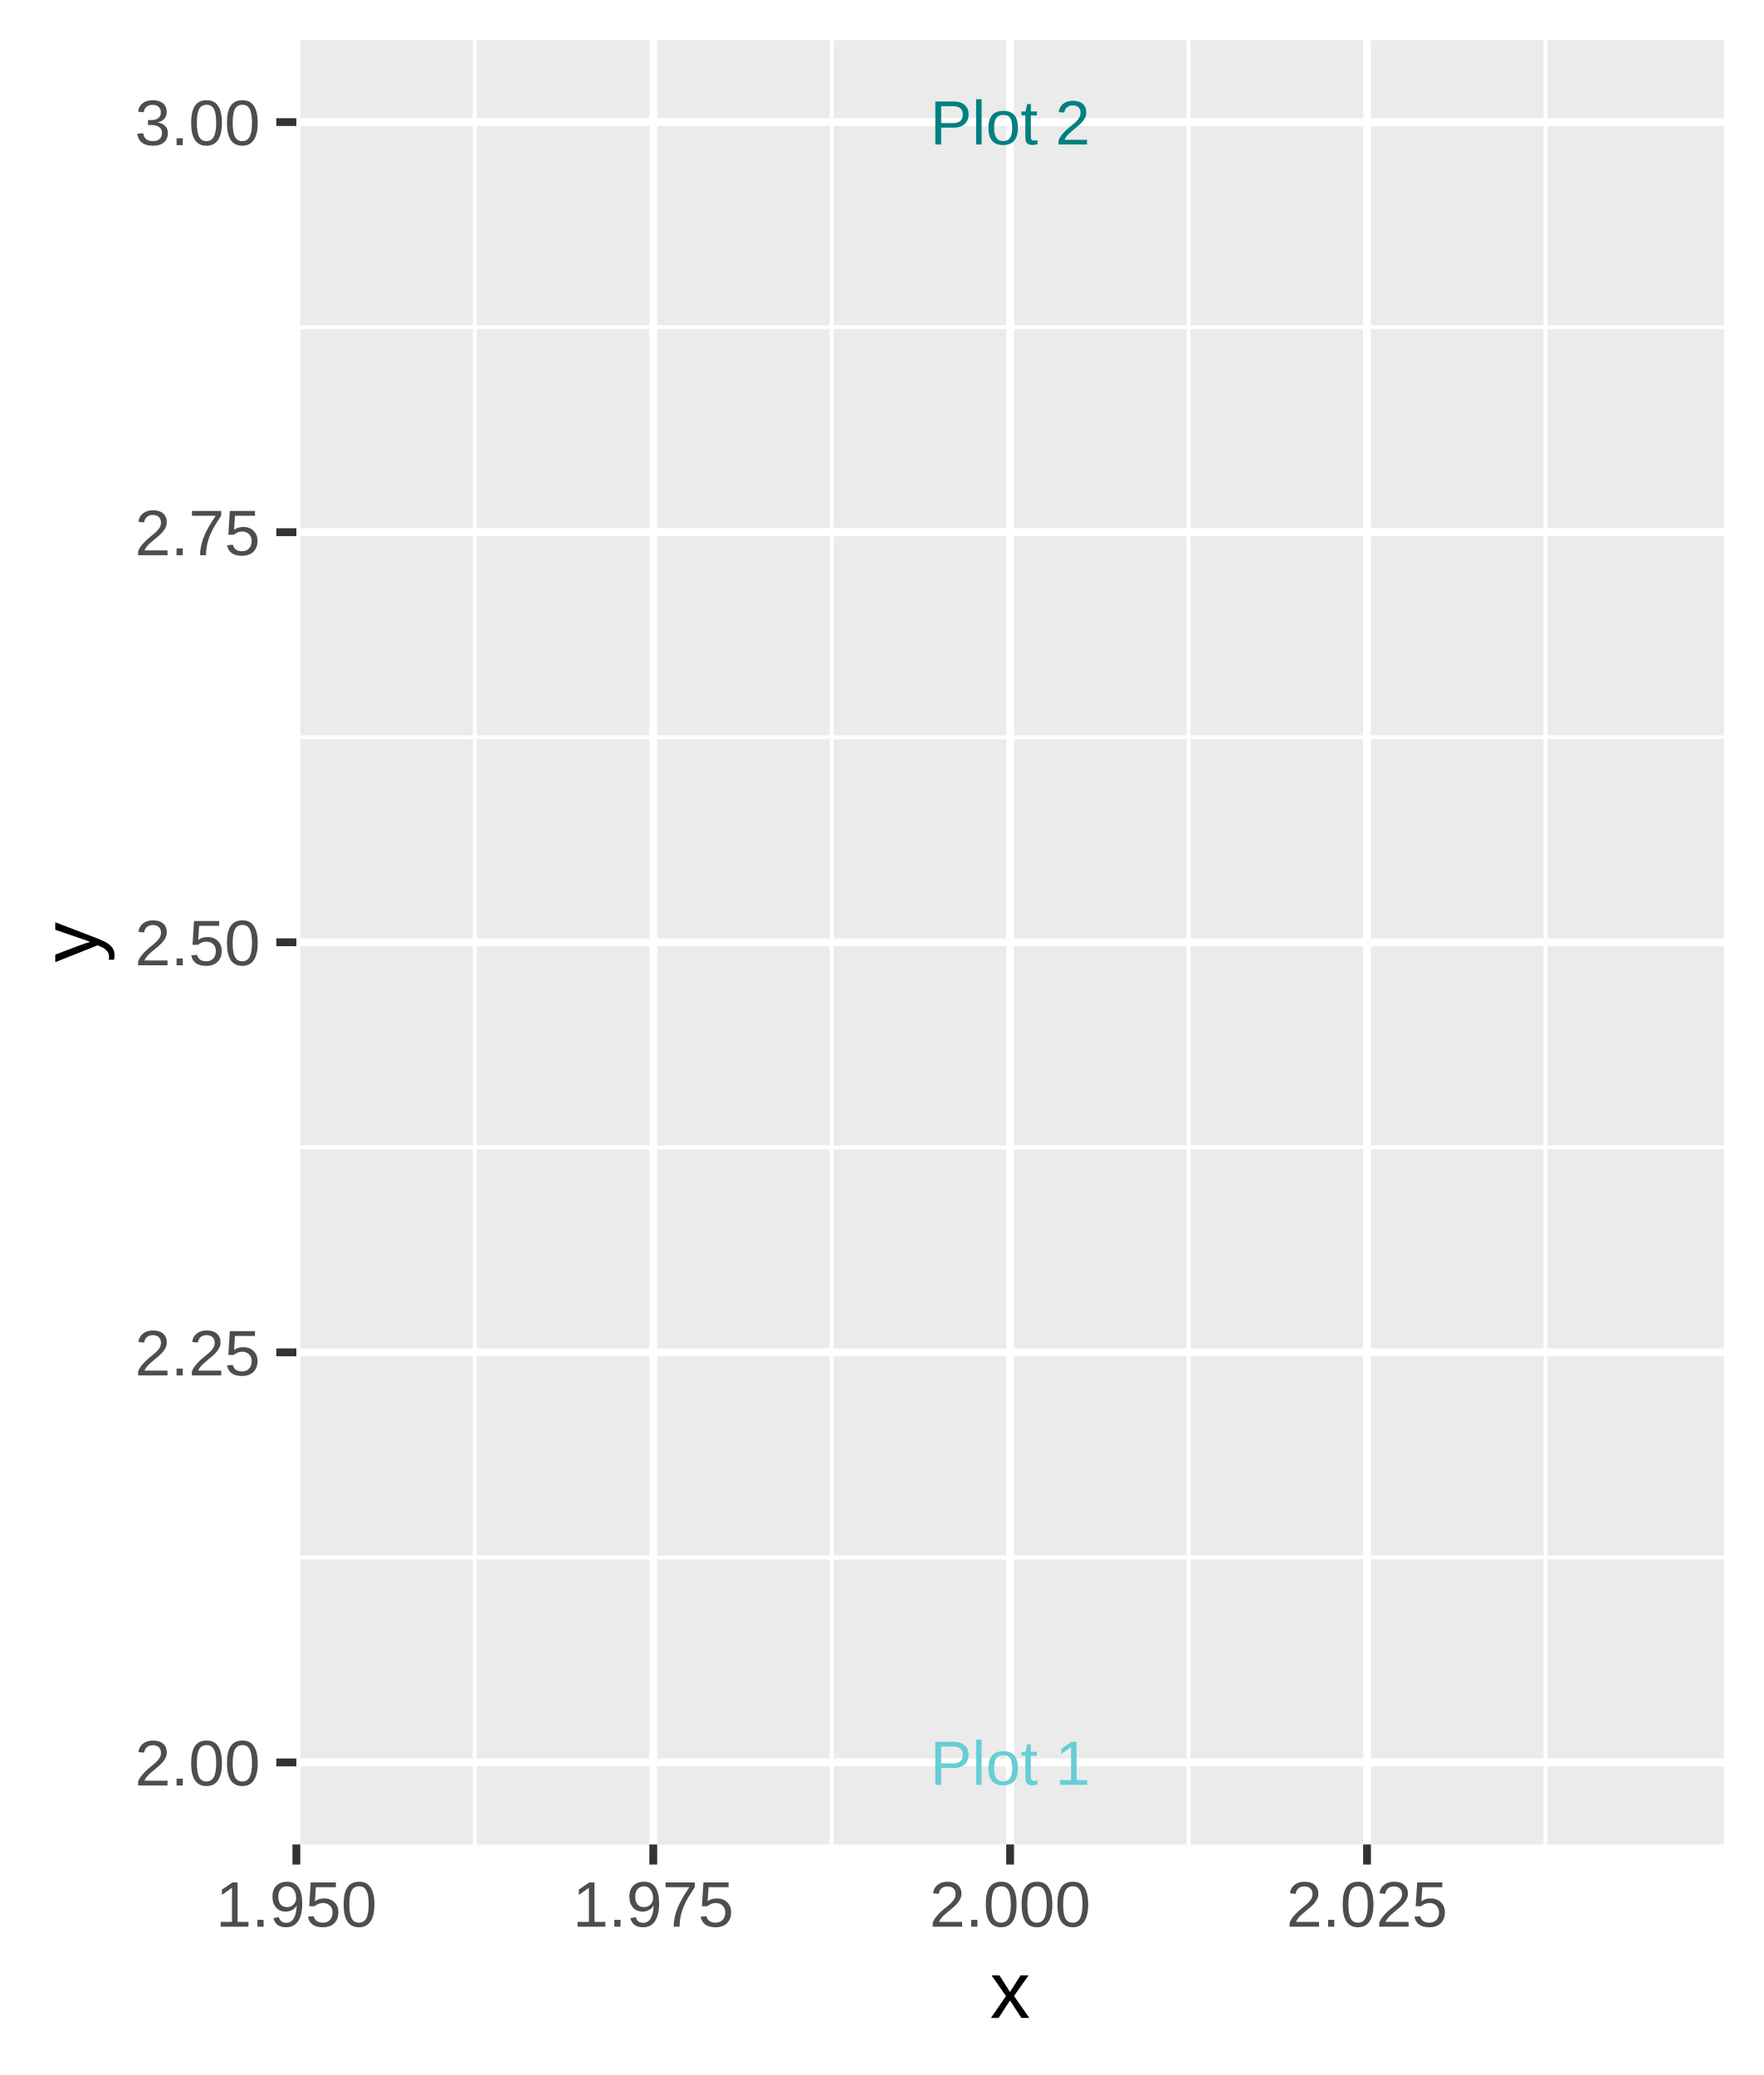
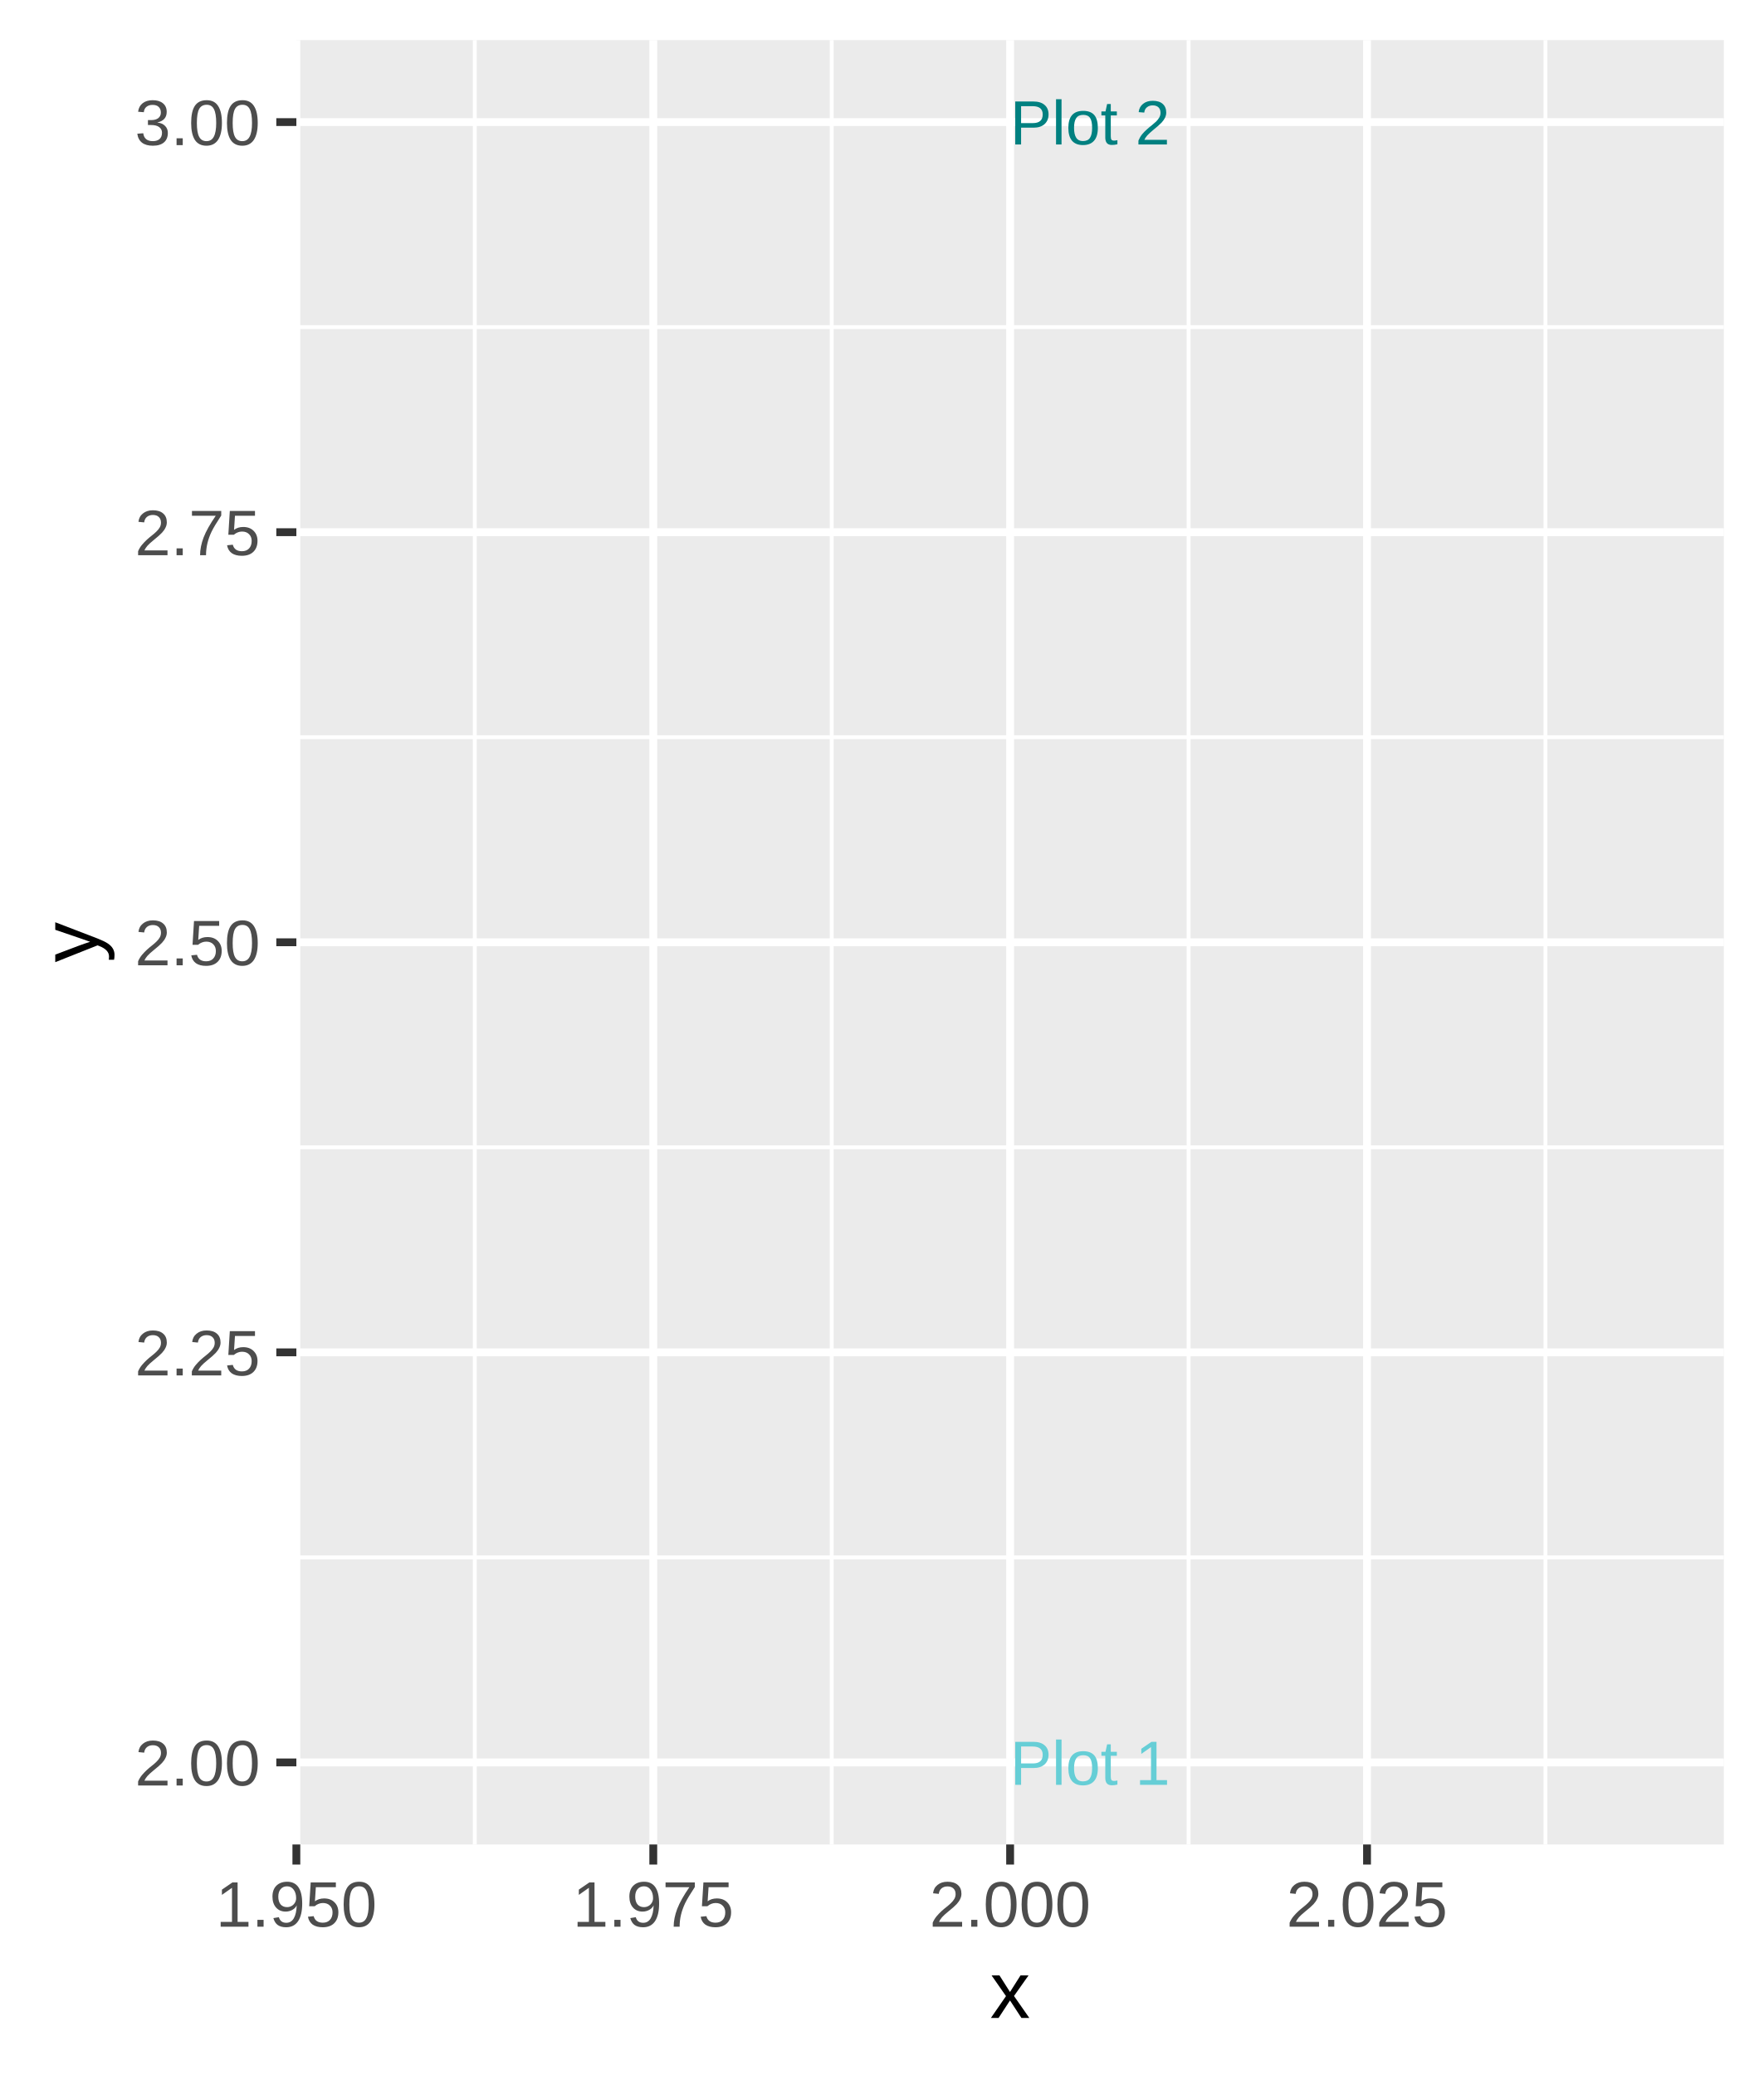
<svg xmlns="http://www.w3.org/2000/svg" class="svglite" width="240.94pt" height="283.46pt" viewBox="0 0 240.94 283.46">
  <defs>
    <style type="text/css">
    .svglite line, .svglite polyline, .svglite polygon, .svglite path, .svglite rect, .svglite circle {
      fill: none;
      stroke: #000000;
      stroke-linecap: round;
      stroke-linejoin: round;
      stroke-miterlimit: 10.00;
    }
    .svglite text {
      white-space: pre;
    }
  </style>
  </defs>
  <rect width="100%" height="100%" style="stroke: none; fill: #FFFFFF;" />
  <defs>
    <clipPath id="cpMC4wMHwyNDAuOTR8MC4wMHwyODMuNDY=">
      <rect x="0.00" y="0.00" width="240.94" height="283.46" />
    </clipPath>
  </defs>
  <g clip-path="url(#cpMC4wMHwyNDAuOTR8MC4wMHwyODMuNDY=)">
    <rect x="0.00" y="0.00" width="240.94" height="283.46" style="stroke-width: 1.07; stroke: #FFFFFF; fill: #FFFFFF;" />
  </g>
  <defs>
    <clipPath id="cpNDAuNDh8MjM1LjQ3fDUuNDh8MjUxLjk3">
      <rect x="40.48" y="5.48" width="194.98" height="246.49" />
    </clipPath>
  </defs>
  <g clip-path="url(#cpNDAuNDh8MjM1LjQ3fDUuNDh8MjUxLjk3)">
    <rect x="40.48" y="5.48" width="194.98" height="246.49" style="stroke-width: 1.07; stroke: none; fill: #EBEBEB;" />
    <polyline points="40.48,212.75 235.47,212.75 " style="stroke-width: 0.53; stroke: #FFFFFF; stroke-linecap: butt;" />
    <polyline points="40.48,156.73 235.47,156.73 " style="stroke-width: 0.53; stroke: #FFFFFF; stroke-linecap: butt;" />
    <polyline points="40.48,100.71 235.47,100.71 " style="stroke-width: 0.53; stroke: #FFFFFF; stroke-linecap: butt;" />
    <polyline points="40.48,44.69 235.47,44.69 " style="stroke-width: 0.53; stroke: #FFFFFF; stroke-linecap: butt;" />
    <polyline points="64.85,251.97 64.85,5.48 " style="stroke-width: 0.53; stroke: #FFFFFF; stroke-linecap: butt;" />
    <polyline points="113.60,251.97 113.60,5.48 " style="stroke-width: 0.53; stroke: #FFFFFF; stroke-linecap: butt;" />
    <polyline points="162.35,251.97 162.35,5.48 " style="stroke-width: 0.53; stroke: #FFFFFF; stroke-linecap: butt;" />
    <polyline points="211.09,251.97 211.09,5.48 " style="stroke-width: 0.53; stroke: #FFFFFF; stroke-linecap: butt;" />
    <polyline points="40.48,240.76 235.47,240.76 " style="stroke-width: 1.07; stroke: #FFFFFF; stroke-linecap: butt;" />
    <polyline points="40.48,184.74 235.47,184.74 " style="stroke-width: 1.07; stroke: #FFFFFF; stroke-linecap: butt;" />
    <polyline points="40.48,128.72 235.47,128.72 " style="stroke-width: 1.07; stroke: #FFFFFF; stroke-linecap: butt;" />
    <polyline points="40.48,72.70 235.47,72.70 " style="stroke-width: 1.07; stroke: #FFFFFF; stroke-linecap: butt;" />
    <polyline points="40.48,16.68 235.47,16.68 " style="stroke-width: 1.07; stroke: #FFFFFF; stroke-linecap: butt;" />
    <polyline points="40.48,251.97 40.48,5.48 " style="stroke-width: 1.07; stroke: #FFFFFF; stroke-linecap: butt;" />
    <polyline points="89.23,251.97 89.23,5.48 " style="stroke-width: 1.07; stroke: #FFFFFF; stroke-linecap: butt;" />
    <polyline points="137.97,251.97 137.97,5.48 " style="stroke-width: 1.07; stroke: #FFFFFF; stroke-linecap: butt;" />
    <polyline points="186.72,251.97 186.72,5.48 " style="stroke-width: 1.07; stroke: #FFFFFF; stroke-linecap: butt;" />
-     <text x="137.97" y="243.82" text-anchor="middle" style="font-size: 8.54px;fill: #66CED6; font-family: &quot;Arial&quot;;" textLength="21.81px" lengthAdjust="spacingAndGlyphs">Plot 1</text>
-     <text x="137.97" y="19.74" text-anchor="middle" style="font-size: 8.54px;fill: #008080; font-family: &quot;Arial&quot;;" textLength="21.81px" lengthAdjust="spacingAndGlyphs">Plot 2</text>
+     <text x="137.97" y="243.82" style="font-size: 8.54px;fill: #66CED6; font-family: &quot;Arial&quot;;" textLength="21.81px" lengthAdjust="spacingAndGlyphs">Plot 1</text>
+     <text x="137.97" y="19.74" style="font-size: 8.54px;fill: #008080; font-family: &quot;Arial&quot;;" textLength="21.81px" lengthAdjust="spacingAndGlyphs">Plot 2</text>
  </g>
  <g clip-path="url(#cpMC4wMHwyNDAuOTR8MC4wMHwyODMuNDY=)">
    <text x="35.55" y="243.91" text-anchor="end" style="font-size: 8.80px;fill: #4D4D4D; font-family: &quot;Arial&quot;;" textLength="17.14px" lengthAdjust="spacingAndGlyphs">2.00</text>
    <text x="35.55" y="187.89" text-anchor="end" style="font-size: 8.80px;fill: #4D4D4D; font-family: &quot;Arial&quot;;" textLength="17.14px" lengthAdjust="spacingAndGlyphs">2.25</text>
    <text x="35.55" y="131.87" text-anchor="end" style="font-size: 8.80px;fill: #4D4D4D; font-family: &quot;Arial&quot;;" textLength="17.14px" lengthAdjust="spacingAndGlyphs">2.50</text>
    <text x="35.55" y="75.85" text-anchor="end" style="font-size: 8.80px;fill: #4D4D4D; font-family: &quot;Arial&quot;;" textLength="17.14px" lengthAdjust="spacingAndGlyphs">2.75</text>
    <text x="35.55" y="19.83" text-anchor="end" style="font-size: 8.80px;fill: #4D4D4D; font-family: &quot;Arial&quot;;" textLength="17.14px" lengthAdjust="spacingAndGlyphs">3.00</text>
    <polyline points="37.74,240.76 40.48,240.76 " style="stroke-width: 1.07; stroke: #333333; stroke-linecap: butt;" />
    <polyline points="37.74,184.74 40.48,184.74 " style="stroke-width: 1.07; stroke: #333333; stroke-linecap: butt;" />
    <polyline points="37.74,128.72 40.48,128.72 " style="stroke-width: 1.07; stroke: #333333; stroke-linecap: butt;" />
    <polyline points="37.74,72.70 40.48,72.70 " style="stroke-width: 1.07; stroke: #333333; stroke-linecap: butt;" />
    <polyline points="37.74,16.68 40.48,16.68 " style="stroke-width: 1.07; stroke: #333333; stroke-linecap: butt;" />
    <polyline points="40.48,254.71 40.48,251.97 " style="stroke-width: 1.07; stroke: #333333; stroke-linecap: butt;" />
    <polyline points="89.23,254.71 89.23,251.97 " style="stroke-width: 1.07; stroke: #333333; stroke-linecap: butt;" />
    <polyline points="137.97,254.71 137.97,251.97 " style="stroke-width: 1.07; stroke: #333333; stroke-linecap: butt;" />
    <polyline points="186.72,254.71 186.72,251.97 " style="stroke-width: 1.07; stroke: #333333; stroke-linecap: butt;" />
    <text x="40.48" y="263.20" text-anchor="middle" style="font-size: 8.80px;fill: #4D4D4D; font-family: &quot;Arial&quot;;" textLength="22.03px" lengthAdjust="spacingAndGlyphs">1.950</text>
    <text x="89.23" y="263.20" text-anchor="middle" style="font-size: 8.80px;fill: #4D4D4D; font-family: &quot;Arial&quot;;" textLength="22.03px" lengthAdjust="spacingAndGlyphs">1.975</text>
    <text x="137.97" y="263.20" text-anchor="middle" style="font-size: 8.80px;fill: #4D4D4D; font-family: &quot;Arial&quot;;" textLength="22.03px" lengthAdjust="spacingAndGlyphs">2.000</text>
    <text x="186.72" y="263.20" text-anchor="middle" style="font-size: 8.80px;fill: #4D4D4D; font-family: &quot;Arial&quot;;" textLength="22.03px" lengthAdjust="spacingAndGlyphs">2.025</text>
    <text x="137.97" y="275.67" text-anchor="middle" style="font-size: 11.00px; font-family: &quot;Arial&quot;;" textLength="5.50px" lengthAdjust="spacingAndGlyphs">x</text>
    <text transform="translate(13.36,128.72) rotate(-90)" text-anchor="middle" style="font-size: 11.00px; font-family: &quot;Arial&quot;;" textLength="5.50px" lengthAdjust="spacingAndGlyphs">y</text>
  </g>
</svg>
